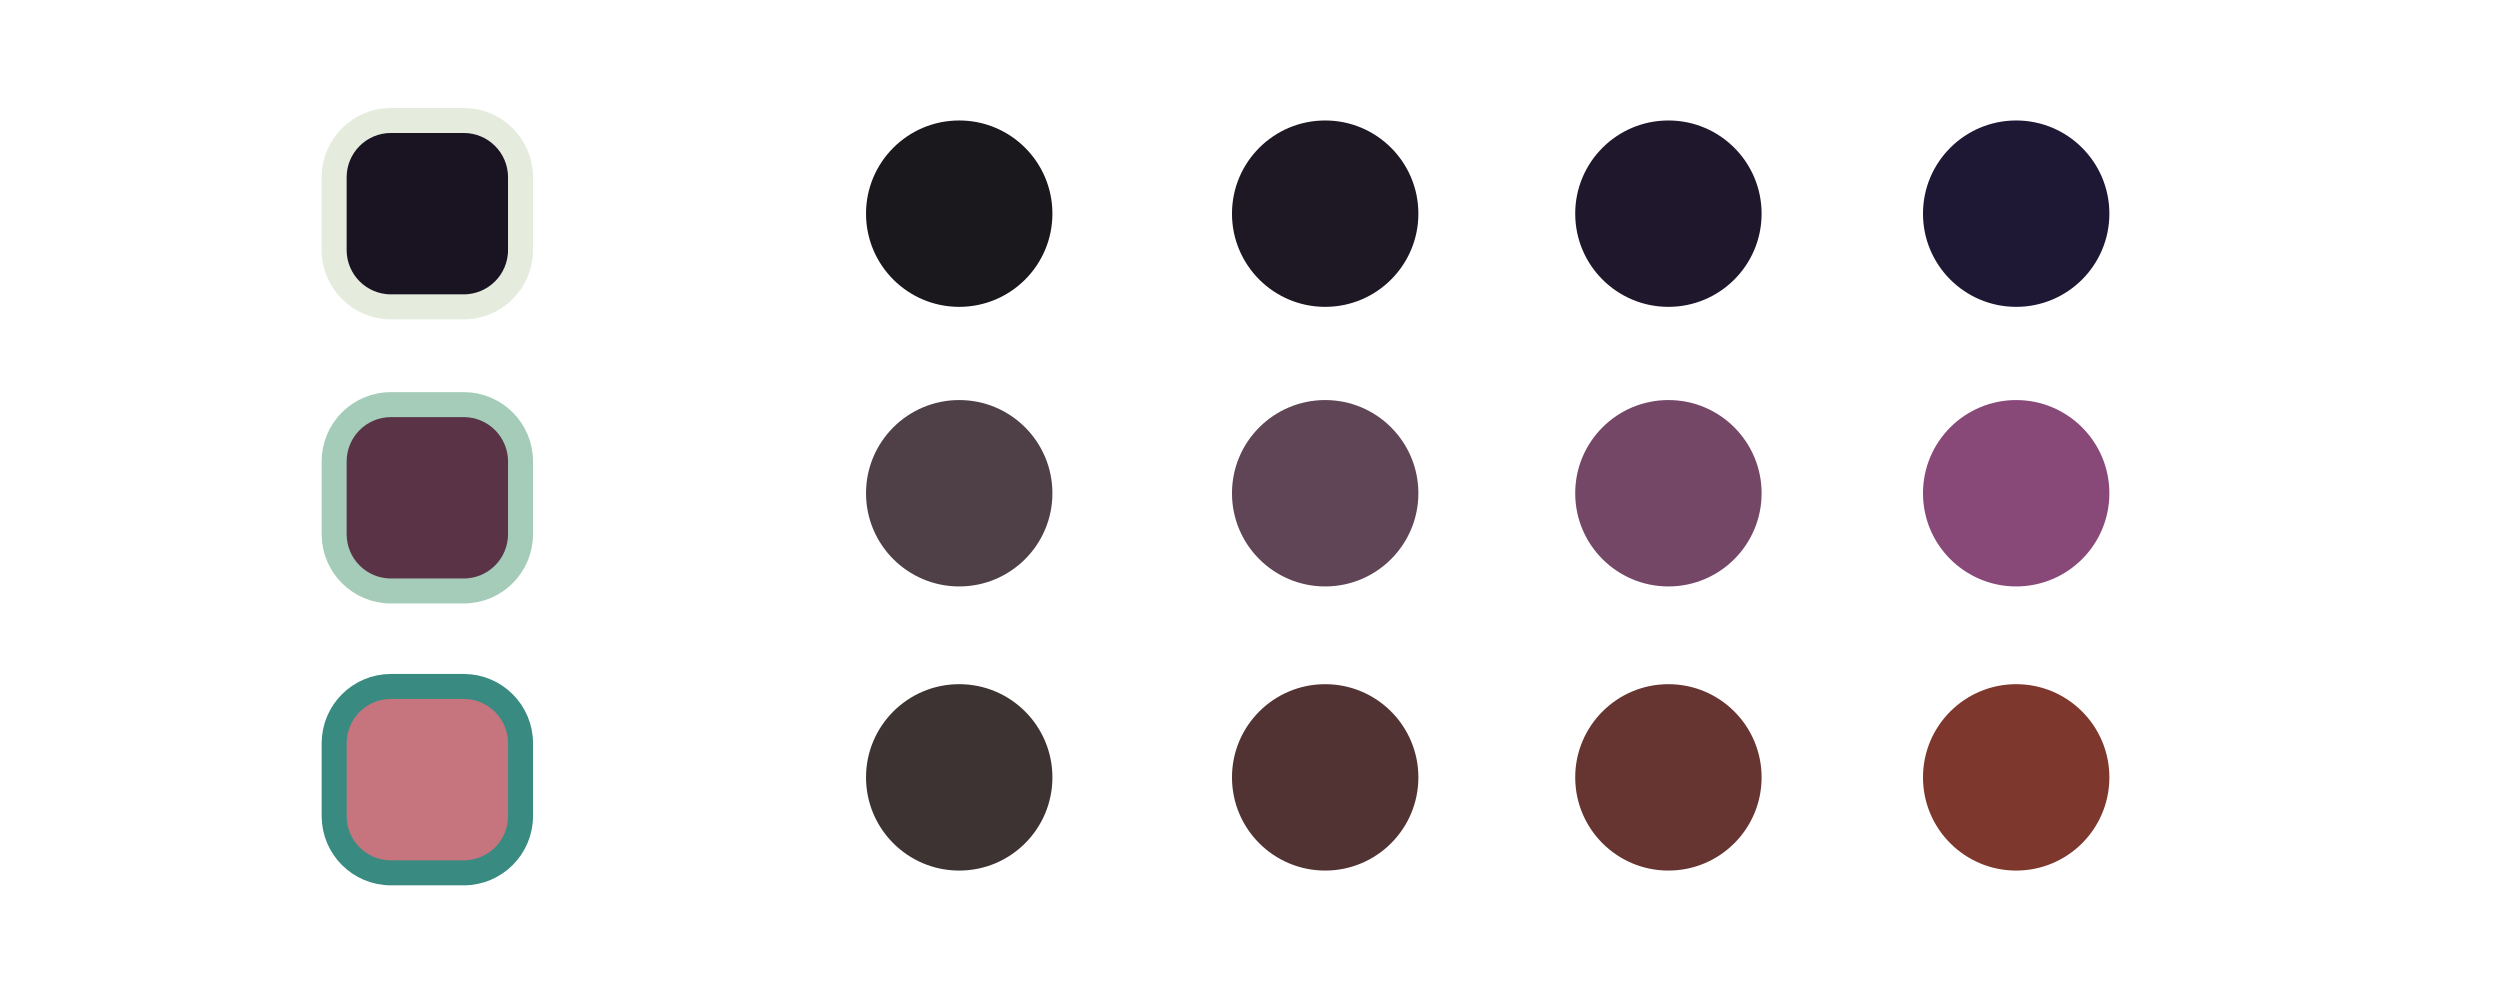
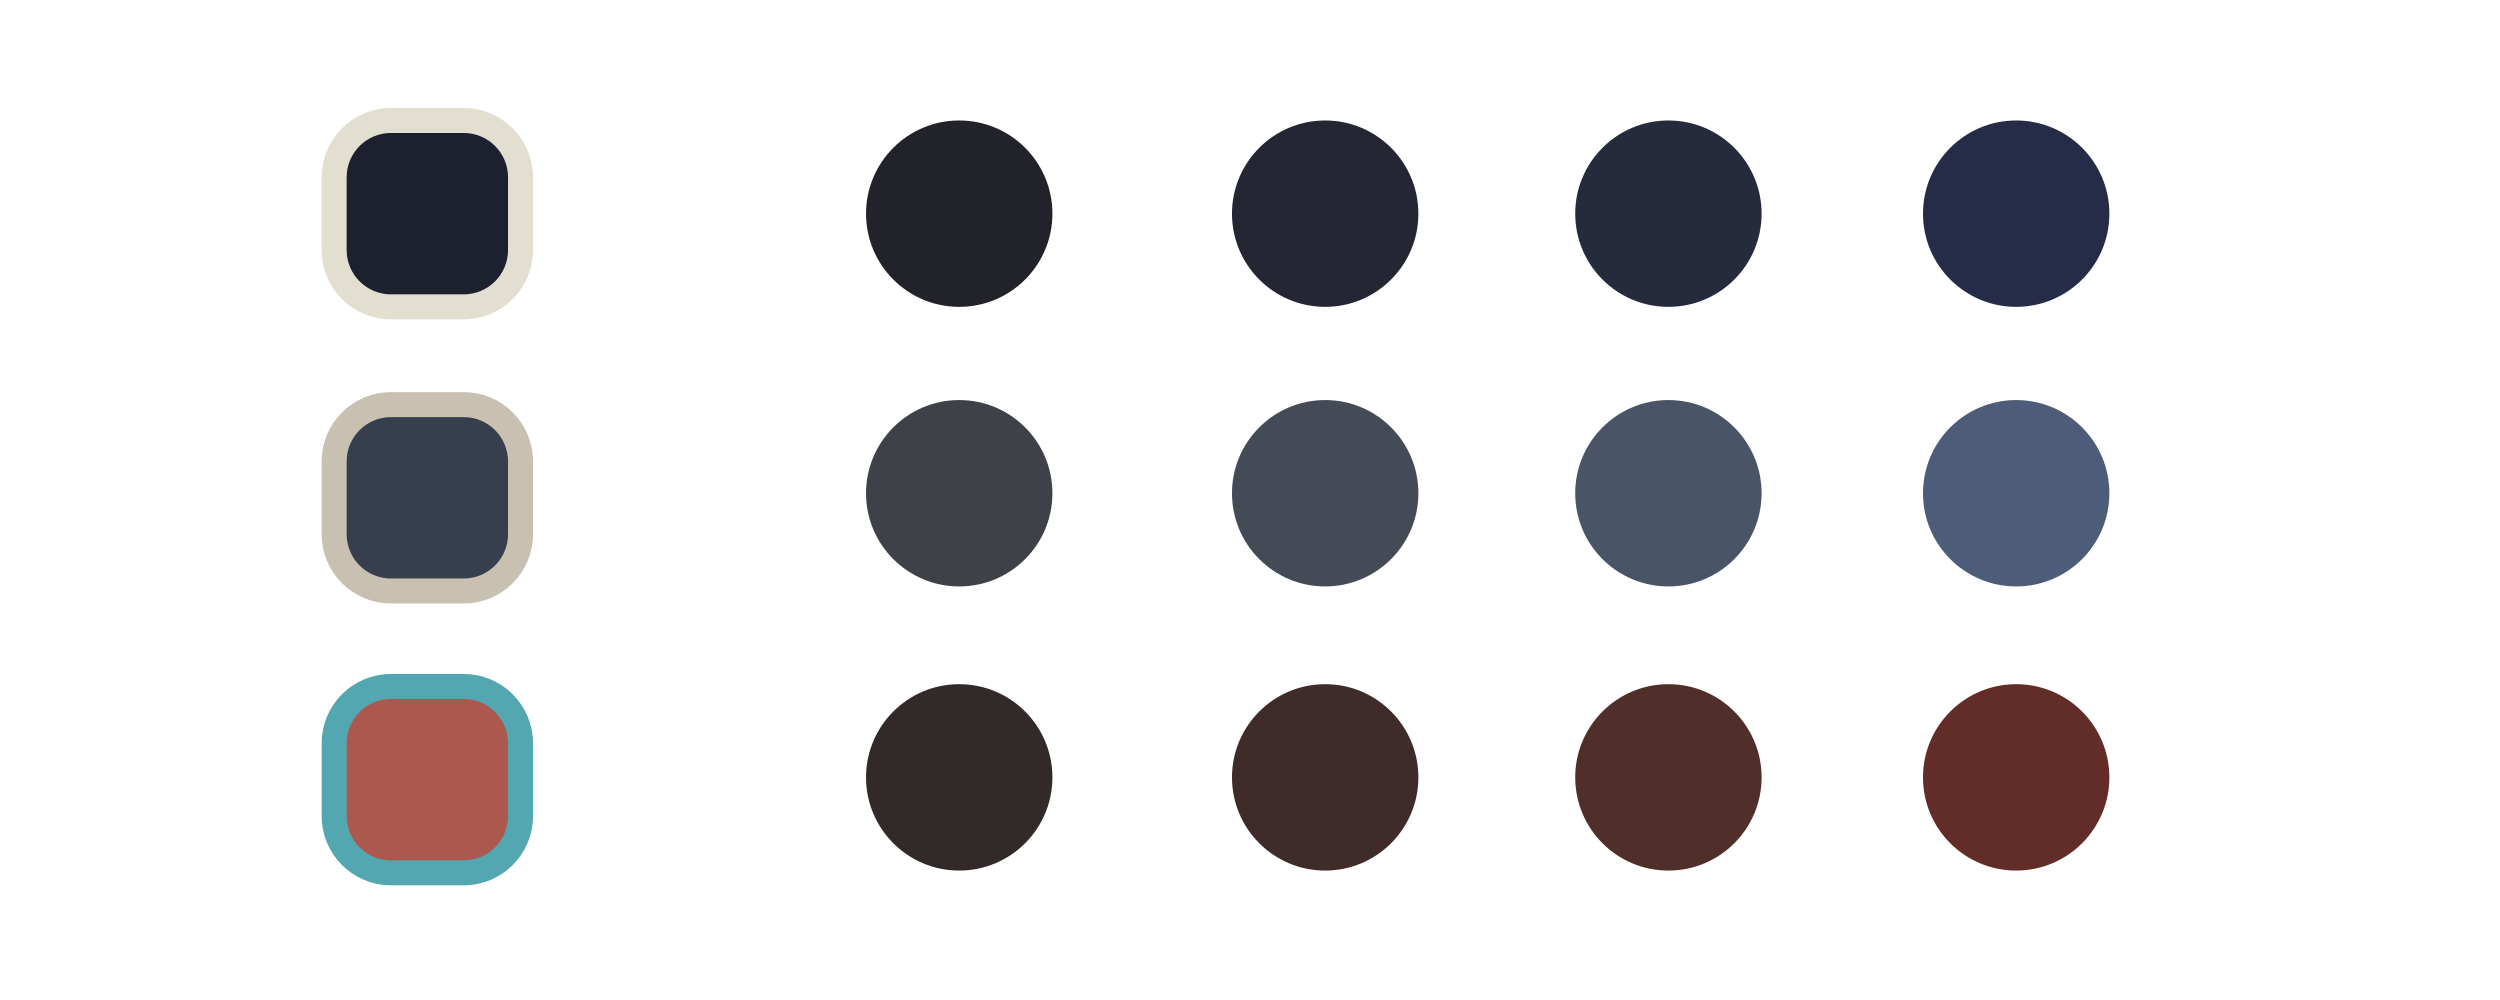
<svg xmlns="http://www.w3.org/2000/svg" width="1000" height="400" viewBox="0 0 264.583 105.833" version="1.1" id="svg1">
  <defs id="defs1" />
  <g id="layer1">
-     <rect style="fill:#1A1321;fill-opacity:1;stroke:#E5ECDE;stroke-width:2.646;stroke-linecap:round;stroke-linejoin:round;stroke-dasharray:none;stroke-opacity:1;paint-order:fill markers stroke" id="rect1" width="19.726" height="19.726" x="35.363" y="12.75" ry="6.014" />
-     <rect style="fill:#5A3347;fill-opacity:1;stroke:#A5CCB8;stroke-width:2.646;stroke-linecap:round;stroke-linejoin:round;stroke-dasharray:none;stroke-opacity:1;paint-order:fill markers stroke" id="rect2" width="19.726" height="19.726" x="35.363" y="42.82" ry="6.014" />
-     <rect style="fill:#C6747E;fill-opacity:1;stroke:#398B81;stroke-width:2.646;stroke-linecap:round;stroke-linejoin:round;stroke-dasharray:none;stroke-opacity:1;paint-order:fill markers stroke" id="rect3" width="19.726" height="19.726" x="35.363" y="72.65" ry="6.014" />
-     <rect style="fill:#1A171D;fill-opacity:1;stroke:none;stroke-width:2.646;stroke-linecap:round;stroke-linejoin:round;stroke-dasharray:none;stroke-opacity:1;paint-order:fill markers stroke" id="rect4" width="19.726" height="19.726" x="91.654" y="12.75" ry="9.863" />
-     <rect style="fill:#1D1824;fill-opacity:1;stroke:none;stroke-width:2.646;stroke-linecap:round;stroke-linejoin:round;stroke-dasharray:none;stroke-opacity:1;paint-order:fill markers stroke" id="rect5" width="19.726" height="19.726" x="130.385" y="12.75" ry="9.863" />
-     <rect style="fill:#1F182C;fill-opacity:1;stroke:none;stroke-width:2.646;stroke-linecap:round;stroke-linejoin:round;stroke-dasharray:none;stroke-opacity:1;paint-order:fill markers stroke" id="rect6" width="19.726" height="19.726" x="166.71" y="12.75" ry="9.863" />
-     <rect style="fill:#1F1834;fill-opacity:1;stroke:none;stroke-width:2.646;stroke-linecap:round;stroke-linejoin:round;stroke-dasharray:none;stroke-opacity:1;paint-order:fill markers stroke" id="rect7" width="19.726" height="19.726" x="203.516" y="12.75" ry="9.863" />
-     <rect style="fill:#4F4048;fill-opacity:1;stroke:none;stroke-width:2.646;stroke-linecap:round;stroke-linejoin:round;stroke-dasharray:none;stroke-opacity:1;paint-order:fill markers stroke" id="rect8" width="19.726" height="19.726" x="91.654" y="42.339" ry="9.863" />
-     <rect style="fill:#604556;fill-opacity:1;stroke:none;stroke-width:2.646;stroke-linecap:round;stroke-linejoin:round;stroke-dasharray:none;stroke-opacity:1;paint-order:fill markers stroke" id="rect9" width="19.726" height="19.726" x="130.385" y="42.339" ry="9.863" />
-     <rect style="fill:#744766;fill-opacity:1;stroke:none;stroke-width:2.646;stroke-linecap:round;stroke-linejoin:round;stroke-dasharray:none;stroke-opacity:1;paint-order:fill markers stroke" id="rect10" width="19.726" height="19.726" x="166.71" y="42.339" ry="9.863" />
-     <rect style="fill:#884979;fill-opacity:1;stroke:none;stroke-width:2.646;stroke-linecap:round;stroke-linejoin:round;stroke-dasharray:none;stroke-opacity:1;paint-order:fill markers stroke" id="rect11" width="19.726" height="19.726" x="203.516" y="42.339" ry="9.863" />
-     <rect style="fill:#3D3333;fill-opacity:1;stroke:none;stroke-width:2.646;stroke-linecap:round;stroke-linejoin:round;stroke-dasharray:none;stroke-opacity:1;paint-order:fill markers stroke" id="rect12" width="19.726" height="19.726" x="91.654" y="72.409" ry="9.863" />
-     <rect style="fill:#513333;fill-opacity:1;stroke:none;stroke-width:2.646;stroke-linecap:round;stroke-linejoin:round;stroke-dasharray:none;stroke-opacity:1;paint-order:fill markers stroke" id="rect13" width="19.726" height="19.726" x="130.385" y="72.409" ry="9.863" />
-     <rect style="fill:#663531;fill-opacity:1;stroke:none;stroke-width:2.646;stroke-linecap:round;stroke-linejoin:round;stroke-dasharray:none;stroke-opacity:1;paint-order:fill markers stroke" id="rect14" width="19.726" height="19.726" x="166.71" y="72.409" ry="9.863" />
-     <rect style="fill:#7E372D;fill-opacity:1;stroke:none;stroke-width:2.646;stroke-linecap:round;stroke-linejoin:round;stroke-dasharray:none;stroke-opacity:1;paint-order:fill markers stroke" id="rect15" width="19.726" height="19.726" x="203.516" y="72.409" ry="9.863" />
+     <rect style="fill:#1D202E;fill-opacity:1;stroke:#E2DFD1;stroke-width:2.646;stroke-linecap:round;stroke-linejoin:round;stroke-dasharray:none;stroke-opacity:1;paint-order:fill markers stroke" id="rect1" width="19.726" height="19.726" x="35.363" y="12.75" ry="6.014" />
+     <rect style="fill:#373F4E;fill-opacity:1;stroke:#C8C0B1;stroke-width:2.646;stroke-linecap:round;stroke-linejoin:round;stroke-dasharray:none;stroke-opacity:1;paint-order:fill markers stroke" id="rect2" width="19.726" height="19.726" x="35.363" y="42.82" ry="6.014" />
+     <rect style="fill:#AD584F;fill-opacity:1;stroke:#52A7B0;stroke-width:2.646;stroke-linecap:round;stroke-linejoin:round;stroke-dasharray:none;stroke-opacity:1;paint-order:fill markers stroke" id="rect3" width="19.726" height="19.726" x="35.363" y="72.65" ry="6.014" />
+     <rect style="fill:#22232A;fill-opacity:1;stroke:none;stroke-width:2.646;stroke-linecap:round;stroke-linejoin:round;stroke-dasharray:none;stroke-opacity:1;paint-order:fill markers stroke" id="rect4" width="19.726" height="19.726" x="91.654" y="12.75" ry="9.863" />
+     <rect style="fill:#242733;fill-opacity:1;stroke:none;stroke-width:2.646;stroke-linecap:round;stroke-linejoin:round;stroke-dasharray:none;stroke-opacity:1;paint-order:fill markers stroke" id="rect5" width="19.726" height="19.726" x="130.385" y="12.75" ry="9.863" />
+     <rect style="fill:#262A3D;fill-opacity:1;stroke:none;stroke-width:2.646;stroke-linecap:round;stroke-linejoin:round;stroke-dasharray:none;stroke-opacity:1;paint-order:fill markers stroke" id="rect6" width="19.726" height="19.726" x="166.71" y="12.75" ry="9.863" />
+     <rect style="fill:#262C48;fill-opacity:1;stroke:none;stroke-width:2.646;stroke-linecap:round;stroke-linejoin:round;stroke-dasharray:none;stroke-opacity:1;paint-order:fill markers stroke" id="rect7" width="19.726" height="19.726" x="203.516" y="12.75" ry="9.863" />
+     <rect style="fill:#3E4248;fill-opacity:1;stroke:none;stroke-width:2.646;stroke-linecap:round;stroke-linejoin:round;stroke-dasharray:none;stroke-opacity:1;paint-order:fill markers stroke" id="rect8" width="19.726" height="19.726" x="91.654" y="42.339" ry="9.863" />
+     <rect style="fill:#444B57;fill-opacity:1;stroke:none;stroke-width:2.646;stroke-linecap:round;stroke-linejoin:round;stroke-dasharray:none;stroke-opacity:1;paint-order:fill markers stroke" id="rect9" width="19.726" height="19.726" x="130.385" y="42.339" ry="9.863" />
+     <rect style="fill:#495467;fill-opacity:1;stroke:none;stroke-width:2.646;stroke-linecap:round;stroke-linejoin:round;stroke-dasharray:none;stroke-opacity:1;paint-order:fill markers stroke" id="rect10" width="19.726" height="19.726" x="166.71" y="42.339" ry="9.863" />
+     <rect style="fill:#4D5C78;fill-opacity:1;stroke:none;stroke-width:2.646;stroke-linecap:round;stroke-linejoin:round;stroke-dasharray:none;stroke-opacity:1;paint-order:fill markers stroke" id="rect11" width="19.726" height="19.726" x="203.516" y="42.339" ry="9.863" />
+     <rect style="fill:#312A29;fill-opacity:1;stroke:none;stroke-width:2.646;stroke-linecap:round;stroke-linejoin:round;stroke-dasharray:none;stroke-opacity:1;paint-order:fill markers stroke" id="rect12" width="19.726" height="19.726" x="91.654" y="72.409" ry="9.863" />
+     <rect style="fill:#3F2C2A;fill-opacity:1;stroke:none;stroke-width:2.646;stroke-linecap:round;stroke-linejoin:round;stroke-dasharray:none;stroke-opacity:1;paint-order:fill markers stroke" id="rect13" width="19.726" height="19.726" x="130.385" y="72.409" ry="9.863" />
+     <rect style="fill:#502E2A;fill-opacity:1;stroke:none;stroke-width:2.646;stroke-linecap:round;stroke-linejoin:round;stroke-dasharray:none;stroke-opacity:1;paint-order:fill markers stroke" id="rect14" width="19.726" height="19.726" x="166.71" y="72.409" ry="9.863" />
+     <rect style="fill:#622D28;fill-opacity:1;stroke:none;stroke-width:2.646;stroke-linecap:round;stroke-linejoin:round;stroke-dasharray:none;stroke-opacity:1;paint-order:fill markers stroke" id="rect15" width="19.726" height="19.726" x="203.516" y="72.409" ry="9.863" />
  </g>
</svg>
